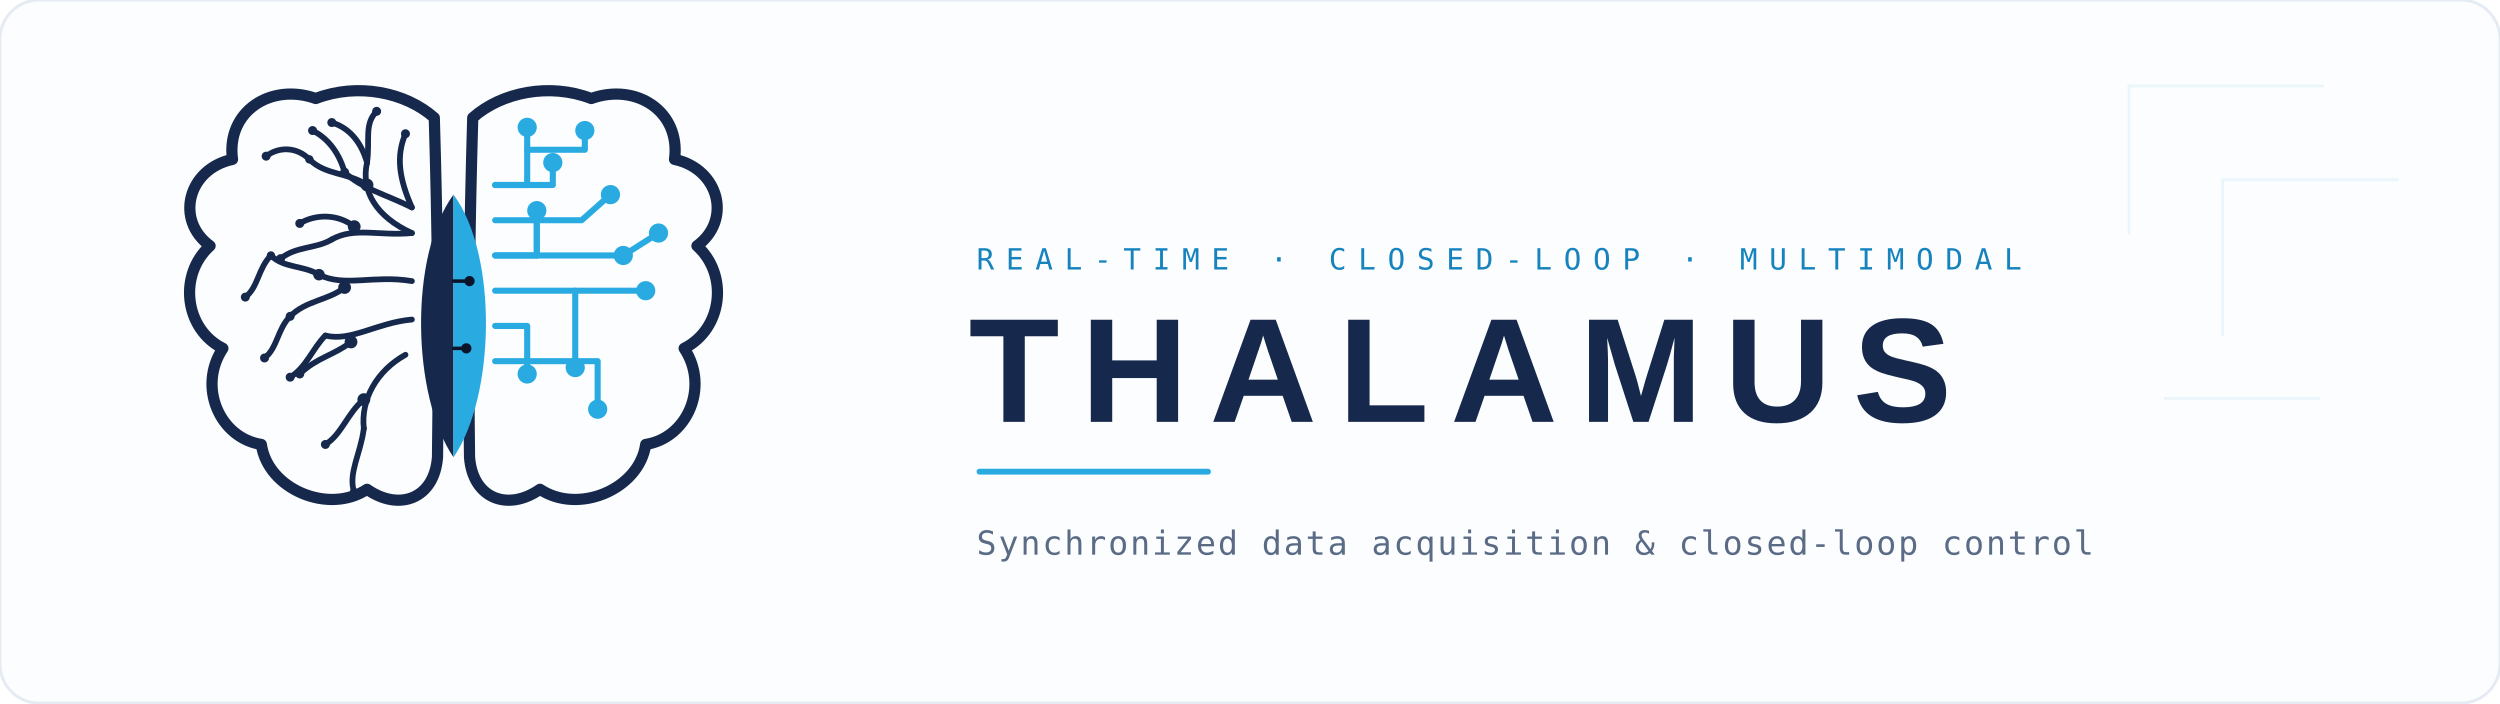
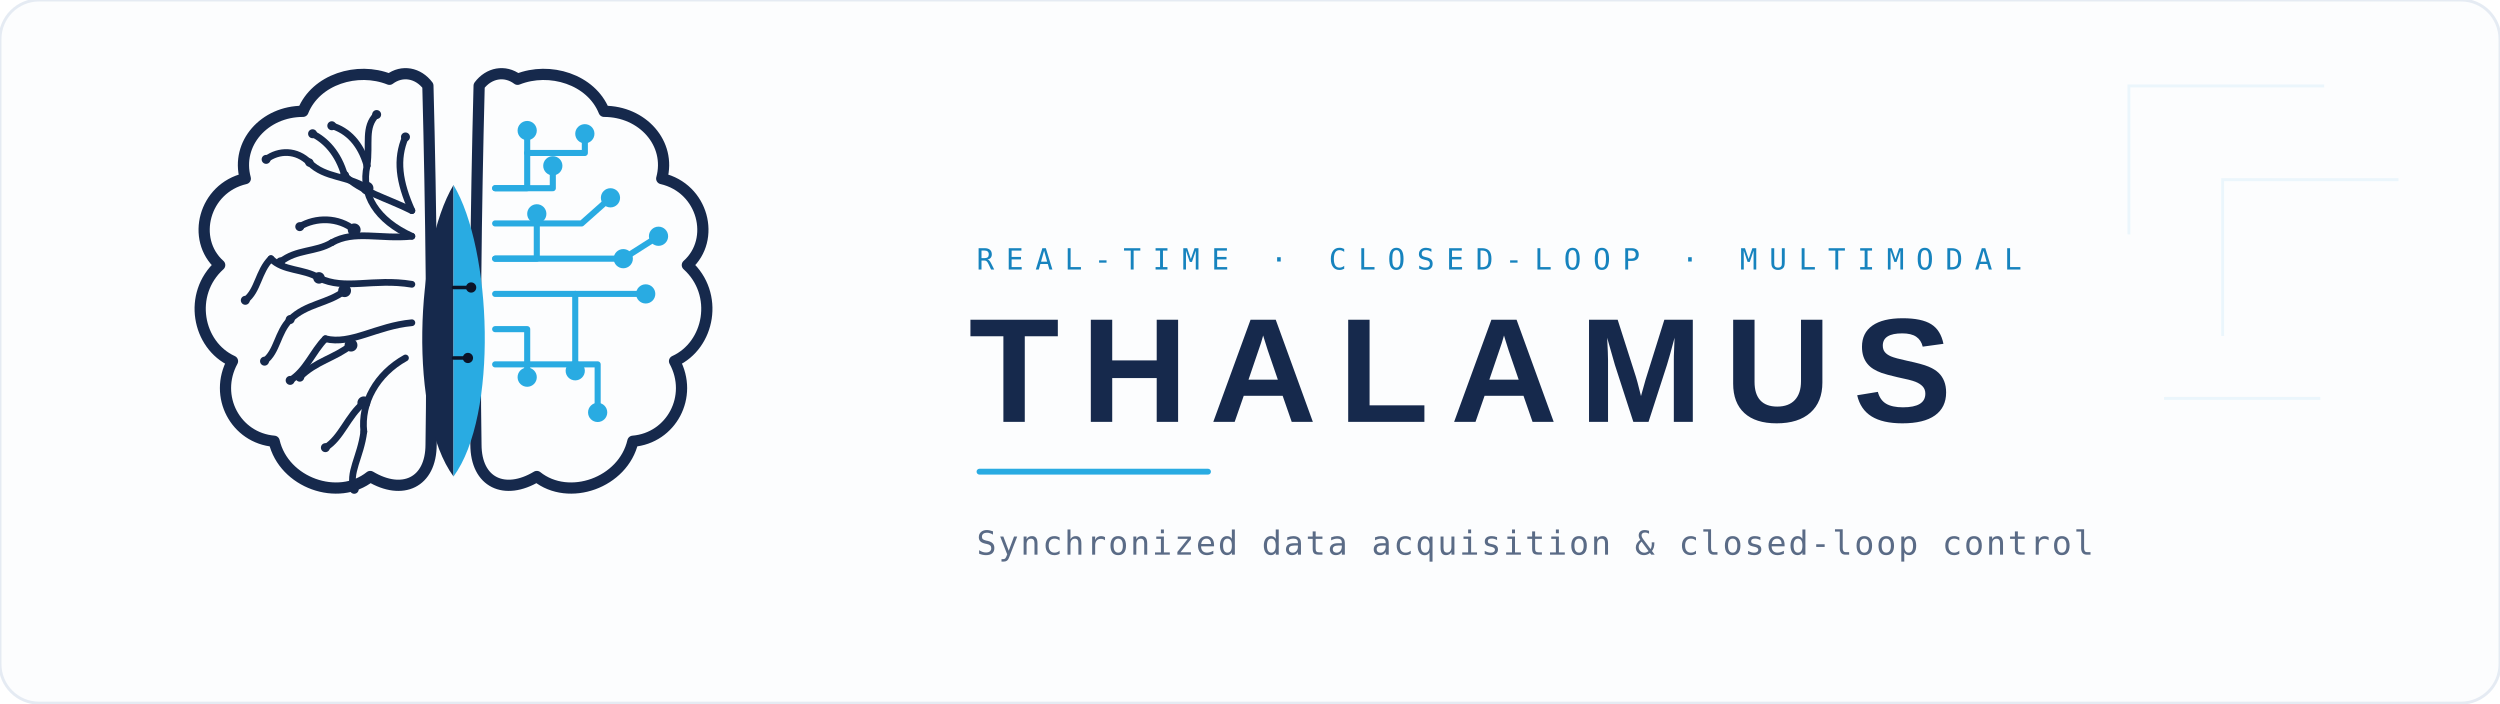
<svg xmlns="http://www.w3.org/2000/svg" width="1280" height="360" viewBox="0 0 1280 360" fill="none" role="img" aria-label="Thalamus — real-time, closed-loop multimodal data acquisition">
  <rect width="1280" height="360" rx="20" fill="#FCFDFE" stroke="#E5EBF3" stroke-width="1.5" />
  <g stroke="#29ABE2" stroke-opacity="0.08" stroke-width="1.5" fill="none">
    <path d="M1190 44 H1090 V120 M1228 92 H1138 V172 M1188 204 H1108" />
  </g>
  <g transform="translate(60,16) scale(0.82)">
    <defs>
-       <path id="hemi" d="M198 54 C180 38 150 32 124 42 C96 32 68 50 72 80 C44 86 36 118 58 134 C38 152 42 186 66 198 C50 222 64 254 90 258 C94 286 132 302 156 286 C176 300 198 292 200 266 C201 196 200 122 198 54 Z" />
+       <path id="hemi" d="M194 34 C188 26 178 24 170 30 C150 22 124 30 116 50 C92 50 74 70 80 92 C54 98 46 130 64 146 C44 164 50 196 72 206 C60 228 74 254 98 256 C104 282 138 294 158 278 C178 290 196 282 196 258 C197 200 196 110 194 34 Z" />
    </defs>
    <use href="#hemi" stroke="#16294C" stroke-width="7" fill="none" stroke-linejoin="round" />
    <use href="#hemi" stroke="#16294C" stroke-width="7" fill="none" stroke-linejoin="round" transform="translate(420,0) scale(-1,1)" />
-     <g stroke="#16294C" fill="none" stroke-width="3.6" stroke-linecap="round" stroke-linejoin="round">
-       <path d="M184 126 C162 116 152 100 156 82" />
-       <path d="M156 96 C144 88 130 90 120 80" />
-       <path d="M156 82 C152 68 144 60 134 57" />
-       <path d="M184 126 C164 128 148 122 134 130" />
-       <path d="M148 122 C138 114 124 114 114 120" />
-       <path d="M134 130 C124 136 112 134 102 142" />
-       <path d="M120 80 C112 72 101 72 93 78" />
-       <path d="M184 110 C168 102 152 98 142 88" />
-       <path d="M156 82 C158 68 154 58 162 50" />
-       <path d="M142 88 C138 74 130 66 122 62" />
-       <path d="M184 110 C176 92 174 78 180 64" />
-       <path d="M184 156 C160 152 142 160 126 152" />
-       <path d="M142 160 C132 168 118 168 108 178" />
-       <path d="M126 152 C116 146 104 148 96 140" />
-       <path d="M96 140 C88 148 88 160 80 166" />
-       <path d="M184 180 C162 182 146 194 130 190" />
-       <path d="M146 194 C136 202 124 204 114 214" />
-       <path d="M130 190 C122 198 118 210 108 216" />
-       <path d="M180 202 C162 212 152 230 154 248" />
-       <path d="M154 230 C144 238 140 252 130 258" />
-       <path d="M154 248 C152 264 144 276 148 288" />
-       <path d="M108 178 C100 186 100 198 92 204" />
+     <g stroke="#16294C" fill="none" stroke-width="4.2" stroke-linecap="round" stroke-linejoin="round">
+       <path d="M184 128 C162 118 152 102 156 84" />
+       <path d="M156 98 C144 90 130 92 120 82" />
+       <path d="M156 84 C152 70 144 62 134 59" />
+       <path d="M184 128 C164 130 148 124 134 132" />
+       <path d="M148 124 C138 116 124 116 114 122" />
+       <path d="M134 132 C124 138 112 136 102 144" />
+       <path d="M120 82 C112 74 101 74 93 80" />
+       <path d="M184 112 C168 104 152 100 142 90" />
+       <path d="M156 84 C158 70 154 60 162 52" />
+       <path d="M142 90 C138 76 130 68 122 64" />
+       <path d="M184 112 C176 94 174 80 180 66" />
+       <path d="M184 158 C160 154 142 162 126 154" />
+       <path d="M142 162 C132 170 118 170 108 180" />
+       <path d="M126 154 C116 148 104 150 96 142" />
+       <path d="M96 142 C88 150 88 162 80 168" />
+       <path d="M184 182 C162 184 146 196 130 192" />
+       <path d="M146 196 C136 204 124 206 114 216" />
+       <path d="M130 192 C122 200 118 212 108 218" />
+       <path d="M180 204 C162 214 152 232 154 250" />
+       <path d="M154 232 C144 240 140 254 130 260" />
+       <path d="M154 250 C152 266 144 276 148 286" />
+       <path d="M108 180 C100 188 100 200 92 206" />
    </g>
    <g fill="#16294C">
-       <circle cx="156" cy="96" r="4" />
-       <circle cx="148" cy="122" r="4" />
-       <circle cx="142" cy="160" r="4" />
-       <circle cx="146" cy="194" r="4" />
-       <circle cx="154" cy="230" r="4" />
-       <circle cx="126" cy="152" r="3.6" />
-       <circle cx="134" cy="57" r="2.8" />
-       <circle cx="93" cy="78" r="2.8" />
-       <circle cx="102" cy="142" r="2.8" />
-       <circle cx="114" cy="120" r="2.8" />
-       <circle cx="142" cy="88" r="2.8" />
-       <circle cx="80" cy="166" r="2.8" />
-       <circle cx="108" cy="178" r="2.8" />
-       <circle cx="96" cy="140" r="2.6" />
-       <circle cx="114" cy="214" r="2.8" />
-       <circle cx="108" cy="216" r="2.8" />
-       <circle cx="130" cy="258" r="2.8" />
-       <circle cx="148" cy="288" r="2.8" />
-       <circle cx="92" cy="204" r="2.8" />
-       <circle cx="120" cy="80" r="2.6" />
-       <circle cx="162" cy="50" r="2.8" />
-       <circle cx="122" cy="62" r="2.8" />
-       <circle cx="180" cy="64" r="2.8" />
+       <circle cx="156" cy="98" r="4" />
+       <circle cx="148" cy="124" r="4" />
+       <circle cx="142" cy="162" r="4" />
+       <circle cx="146" cy="196" r="4" />
+       <circle cx="154" cy="232" r="4" />
+       <circle cx="126" cy="154" r="3.6" />
+       <circle cx="134" cy="59" r="2.8" />
+       <circle cx="93" cy="80" r="2.8" />
+       <circle cx="102" cy="144" r="2.8" />
+       <circle cx="114" cy="122" r="2.8" />
+       <circle cx="142" cy="90" r="2.8" />
+       <circle cx="80" cy="168" r="2.8" />
+       <circle cx="108" cy="180" r="2.8" />
+       <circle cx="114" cy="216" r="2.8" />
+       <circle cx="108" cy="218" r="2.8" />
+       <circle cx="130" cy="260" r="2.8" />
+       <circle cx="148" cy="286" r="2.8" />
+       <circle cx="92" cy="206" r="2.8" />
+       <circle cx="120" cy="82" r="2.6" />
+       <circle cx="162" cy="52" r="2.8" />
+       <circle cx="122" cy="64" r="2.8" />
+       <circle cx="180" cy="66" r="2.8" />
    </g>
    <g stroke="#29ABE2" fill="none" stroke-width="3.8" stroke-linecap="round" stroke-linejoin="round">
-       <path d="M236 96 H256 V74 M256 74 V60" />
-       <path d="M236 96 H272 V82" />
-       <path d="M236 118 H290 L308 102" />
-       <path d="M236 140 H262 V112" />
-       <path d="M236 140 H316" />
-       <path d="M236 162 H286 V210" />
-       <path d="M236 184 H256 V214" />
-       <path d="M236 206 H300 V236" />
-       <path d="M262 140 V112 M286 162 H330" />
-       <path d="M316 140 L338 126" />
-       <path d="M256 74 H292 V62" />
+       <path d="M236 98 H256 V76 M256 76 V62" />
+       <path d="M236 98 H272 V84" />
+       <path d="M236 120 H290 L308 104" />
+       <path d="M236 142 H262 V114" />
+       <path d="M236 142 H316" />
+       <path d="M236 164 H286 V212" />
+       <path d="M236 186 H256 V216" />
+       <path d="M236 208 H300 V238" />
+       <path d="M286 164 H330" />
+       <path d="M316 142 L338 128" />
+       <path d="M256 76 H292 V64" />
    </g>
    <g fill="#29ABE2">
-       <circle cx="256" cy="60" r="6" />
-       <circle cx="272" cy="82" r="6" />
-       <circle cx="308" cy="102" r="6" />
-       <circle cx="262" cy="112" r="6" />
-       <circle cx="316" cy="140" r="6" />
-       <circle cx="338" cy="126" r="6" />
-       <circle cx="286" cy="210" r="6" />
-       <circle cx="256" cy="214" r="6" />
-       <circle cx="300" cy="236" r="6" />
-       <circle cx="330" cy="162" r="6" />
-       <circle cx="292" cy="62" r="6" />
+       <circle cx="256" cy="62" r="6" />
+       <circle cx="272" cy="84" r="6" />
+       <circle cx="308" cy="104" r="6" />
+       <circle cx="262" cy="114" r="6" />
+       <circle cx="316" cy="142" r="6" />
+       <circle cx="338" cy="128" r="6" />
+       <circle cx="286" cy="212" r="6" />
+       <circle cx="256" cy="216" r="6" />
+       <circle cx="300" cy="238" r="6" />
+       <circle cx="330" cy="164" r="6" />
+       <circle cx="292" cy="64" r="6" />
    </g>
-     <path d="M210 102 C182 140 184 228 210 266 Z" fill="#16294C" />
-     <path d="M210 102 C238 140 236 228 210 266 Z" fill="#29ABE2" />
+     <path d="M210 96 C186 136 182 240 210 278 Z" fill="#16294C" />
+     <path d="M210 96 C234 136 238 240 210 278 Z" fill="#29ABE2" />
    <g fill="#0B1428">
-       <circle cx="220" cy="156" r="3.2" />
-       <circle cx="218" cy="198" r="3.2" />
+       <circle cx="221" cy="160" r="3.2" />
+       <circle cx="219" cy="204" r="3.2" />
    </g>
-     <path d="M210 156 H220 M210 198 H218" stroke="#0B1428" stroke-width="2.2" stroke-linecap="round" />
+     <path d="M210 160 H221 M210 204 H219" stroke="#0B1428" stroke-width="2.2" stroke-linecap="round" />
  </g>
  <text x="500" y="138" font-family="ui-monospace, 'SF Mono', Menlo, Consolas, monospace" font-size="15" letter-spacing="6" fill="#1683BE">REAL‑TIME · CLOSED‑LOOP · MULTIMODAL</text>
  <text x="496" y="216" font-family="'Segoe UI', system-ui, -apple-system, Arial, sans-serif" font-size="76" font-weight="800" letter-spacing="11" fill="#16294C">THALAMUS</text>
  <rect x="500" y="240" width="120" height="3" rx="1.5" fill="#29ABE2" />
  <text x="500" y="284" font-family="ui-monospace, 'SF Mono', Menlo, Consolas, monospace" font-size="17" letter-spacing="1" fill="#5A6B86">Synchronized data acquisition &amp; closed-loop control</text>
</svg>
